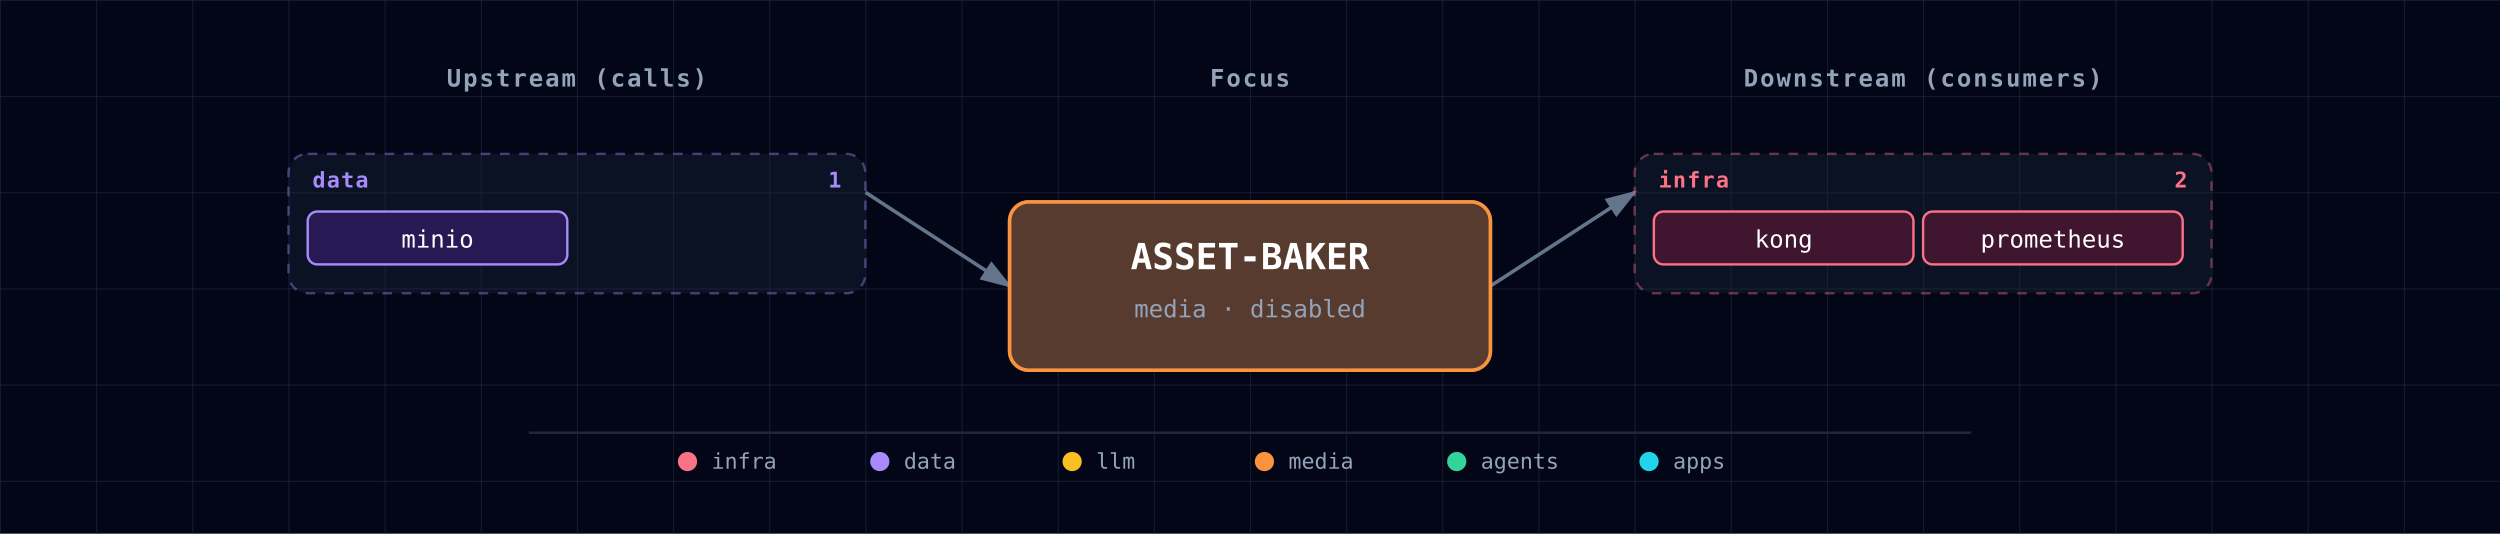
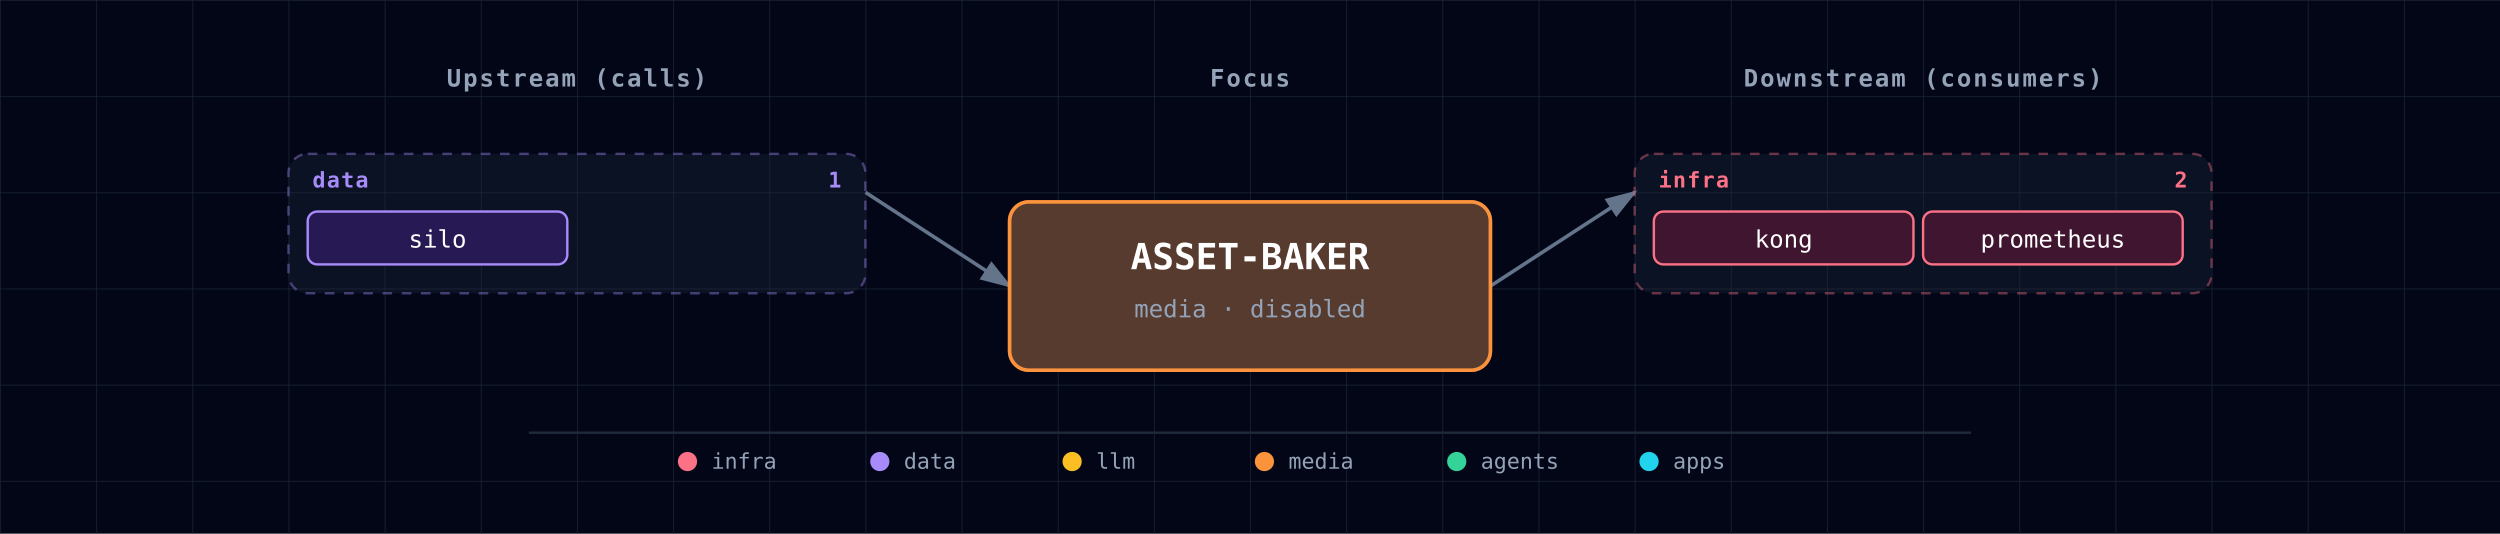
<svg xmlns="http://www.w3.org/2000/svg" viewBox="0 0 1040 222" font-family="'JetBrains Mono', 'Fira Code', Menlo, Consolas, monospace">
  <defs>
    <pattern id="grid" width="40" height="40" patternUnits="userSpaceOnUse">
      <path d="M 40 0 L 0 0 0 40" fill="none" stroke="#1e293b" stroke-width="0.5" />
    </pattern>
    <marker id="arrowhead" markerWidth="9" markerHeight="6" refX="8" refY="3" orient="auto">
      <polygon points="0 0, 9 3, 0 6" fill="#64748b" />
    </marker>
    <filter id="focus-glow" x="-50%" y="-50%" width="200%" height="200%">
      <feGaussianBlur in="SourceAlpha" stdDeviation="6" />
      <feFlood flood-color="#fb923c" flood-opacity="0.6" />
      <feComposite in2="SourceAlpha" operator="in" />
      <feMerge>
        <feMergeNode />
        <feMergeNode in="SourceGraphic" />
      </feMerge>
    </filter>
  </defs>
  <rect width="1040" height="222" fill="#020617" />
  <rect width="1040" height="222" fill="url(#grid)" />
  <text x="240" y="36" fill="#94a3b8" font-size="10" font-weight="600" text-anchor="middle" letter-spacing="0.08em">Upstream (calls)</text>
  <text x="520" y="36" fill="#94a3b8" font-size="10" font-weight="600" text-anchor="middle" letter-spacing="0.08em">Focus</text>
  <text x="800" y="36" fill="#94a3b8" font-size="10" font-weight="600" text-anchor="middle" letter-spacing="0.08em">Downstream (consumers)</text>
  <line x1="360" y1="80" x2="420" y2="119" stroke="#64748b" stroke-width="1.5" marker-end="url(#arrowhead)" />
  <line x1="620" y1="119" x2="680" y2="80" stroke="#64748b" stroke-width="1.5" marker-end="url(#arrowhead)" />
  <g>
    <g class="cluster">
      <rect x="120" y="64" width="240" height="58" rx="8" fill="rgba(30,41,59,0.35)" stroke="#a78bfa" stroke-width="1" stroke-dasharray="4,4" stroke-opacity="0.4" />
      <text x="130" y="78" fill="#a78bfa" font-size="9" font-weight="700" text-anchor="start" style="letter-spacing:0.06em;text-transform:uppercase;">data</text>
      <text x="350" y="78" fill="#a78bfa" font-size="9" font-weight="600" text-anchor="end">1</text>
    </g>
    <g>
      <rect x="128" y="88" width="108" height="22" rx="4" fill="#0f172a" />
      <rect x="128" y="88" width="108" height="22" rx="4" fill="rgba(76, 29, 149, 0.4)" stroke="#a78bfa" stroke-width="1" />
-       <text x="182" y="103" fill="white" font-size="10" text-anchor="middle">minio</text>
+       <text x="182" y="103" fill="white" font-size="10" text-anchor="middle">silo</text>
    </g>
  </g>
  <g>
    <g class="cluster">
      <rect x="680" y="64" width="240" height="58" rx="8" fill="rgba(30,41,59,0.35)" stroke="#fb7185" stroke-width="1" stroke-dasharray="4,4" stroke-opacity="0.4" />
      <text x="690" y="78" fill="#fb7185" font-size="9" font-weight="700" text-anchor="start" style="letter-spacing:0.06em;text-transform:uppercase;">infra</text>
      <text x="910" y="78" fill="#fb7185" font-size="9" font-weight="600" text-anchor="end">2</text>
    </g>
    <g>
      <rect x="688" y="88" width="108" height="22" rx="4" fill="#0f172a" />
      <rect x="688" y="88" width="108" height="22" rx="4" fill="rgba(136, 19, 55, 0.4)" stroke="#fb7185" stroke-width="1" />
      <text x="742" y="103" fill="white" font-size="10" text-anchor="middle">kong</text>
    </g>
    <g>
      <rect x="800" y="88" width="108" height="22" rx="4" fill="#0f172a" />
      <rect x="800" y="88" width="108" height="22" rx="4" fill="rgba(136, 19, 55, 0.4)" stroke="#fb7185" stroke-width="1" />
      <text x="854" y="103" fill="white" font-size="10" text-anchor="middle">prometheus</text>
    </g>
  </g>
  <g class="focus" filter="url(#focus-glow)">
    <rect x="420" y="84" width="200" height="70" rx="8" fill="#0f172a" />
    <rect x="420" y="84" width="200" height="70" rx="8" fill="rgba(251, 146, 60, 0.3)" stroke="#fb923c" stroke-width="1.5" />
    <text x="520" y="112" fill="white" font-size="15" font-weight="700" text-anchor="middle">ASSET-BAKER</text>
    <text x="520" y="132" fill="#94a3b8" font-size="10" text-anchor="middle">media · disabled</text>
  </g>
  <g class="legend">
    <line x1="220" y1="180" x2="820" y2="180" stroke="#1e293b" stroke-width="1" />
    <circle cx="286" cy="192" r="4" fill="#fb7185" />
    <text x="296" y="195" fill="#94a3b8" font-size="9" font-weight="400" text-anchor="start">infra</text>
    <circle cx="366" cy="192" r="4" fill="#a78bfa" />
    <text x="376" y="195" fill="#94a3b8" font-size="9" font-weight="400" text-anchor="start">data</text>
    <circle cx="446" cy="192" r="4" fill="#fbbf24" />
    <text x="456" y="195" fill="#94a3b8" font-size="9" font-weight="400" text-anchor="start">llm</text>
    <circle cx="526" cy="192" r="4" fill="#fb923c" />
    <text x="536" y="195" fill="#94a3b8" font-size="9" font-weight="400" text-anchor="start">media</text>
    <circle cx="606" cy="192" r="4" fill="#34d399" />
    <text x="616" y="195" fill="#94a3b8" font-size="9" font-weight="400" text-anchor="start">agents</text>
    <circle cx="686" cy="192" r="4" fill="#22d3ee" />
    <text x="696" y="195" fill="#94a3b8" font-size="9" font-weight="400" text-anchor="start">apps</text>
  </g>
</svg>
